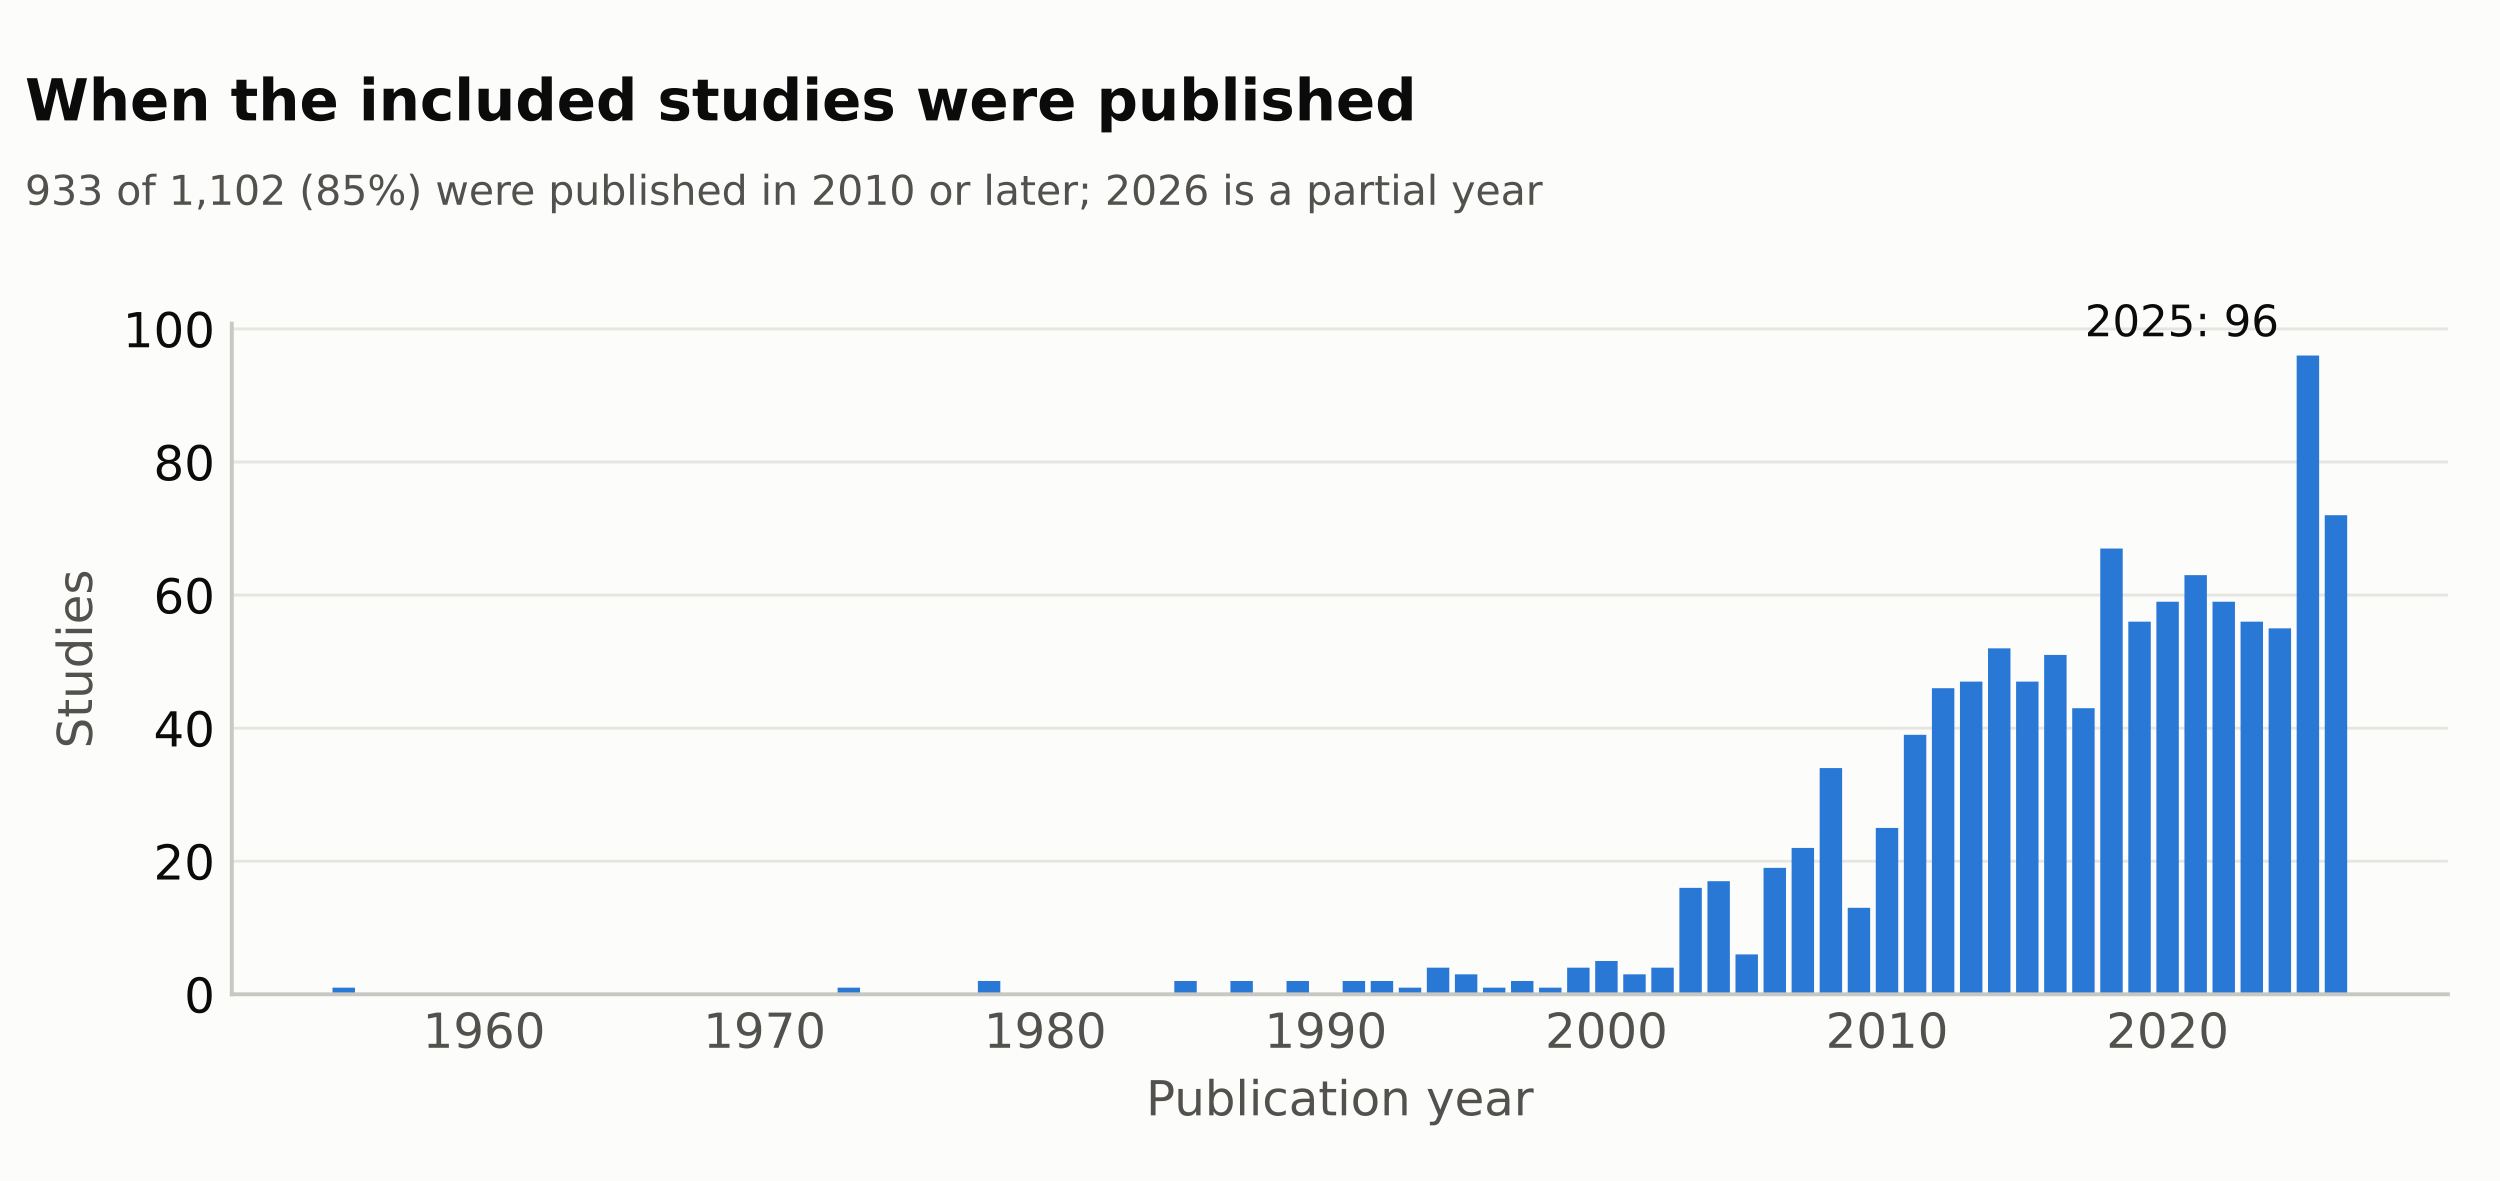
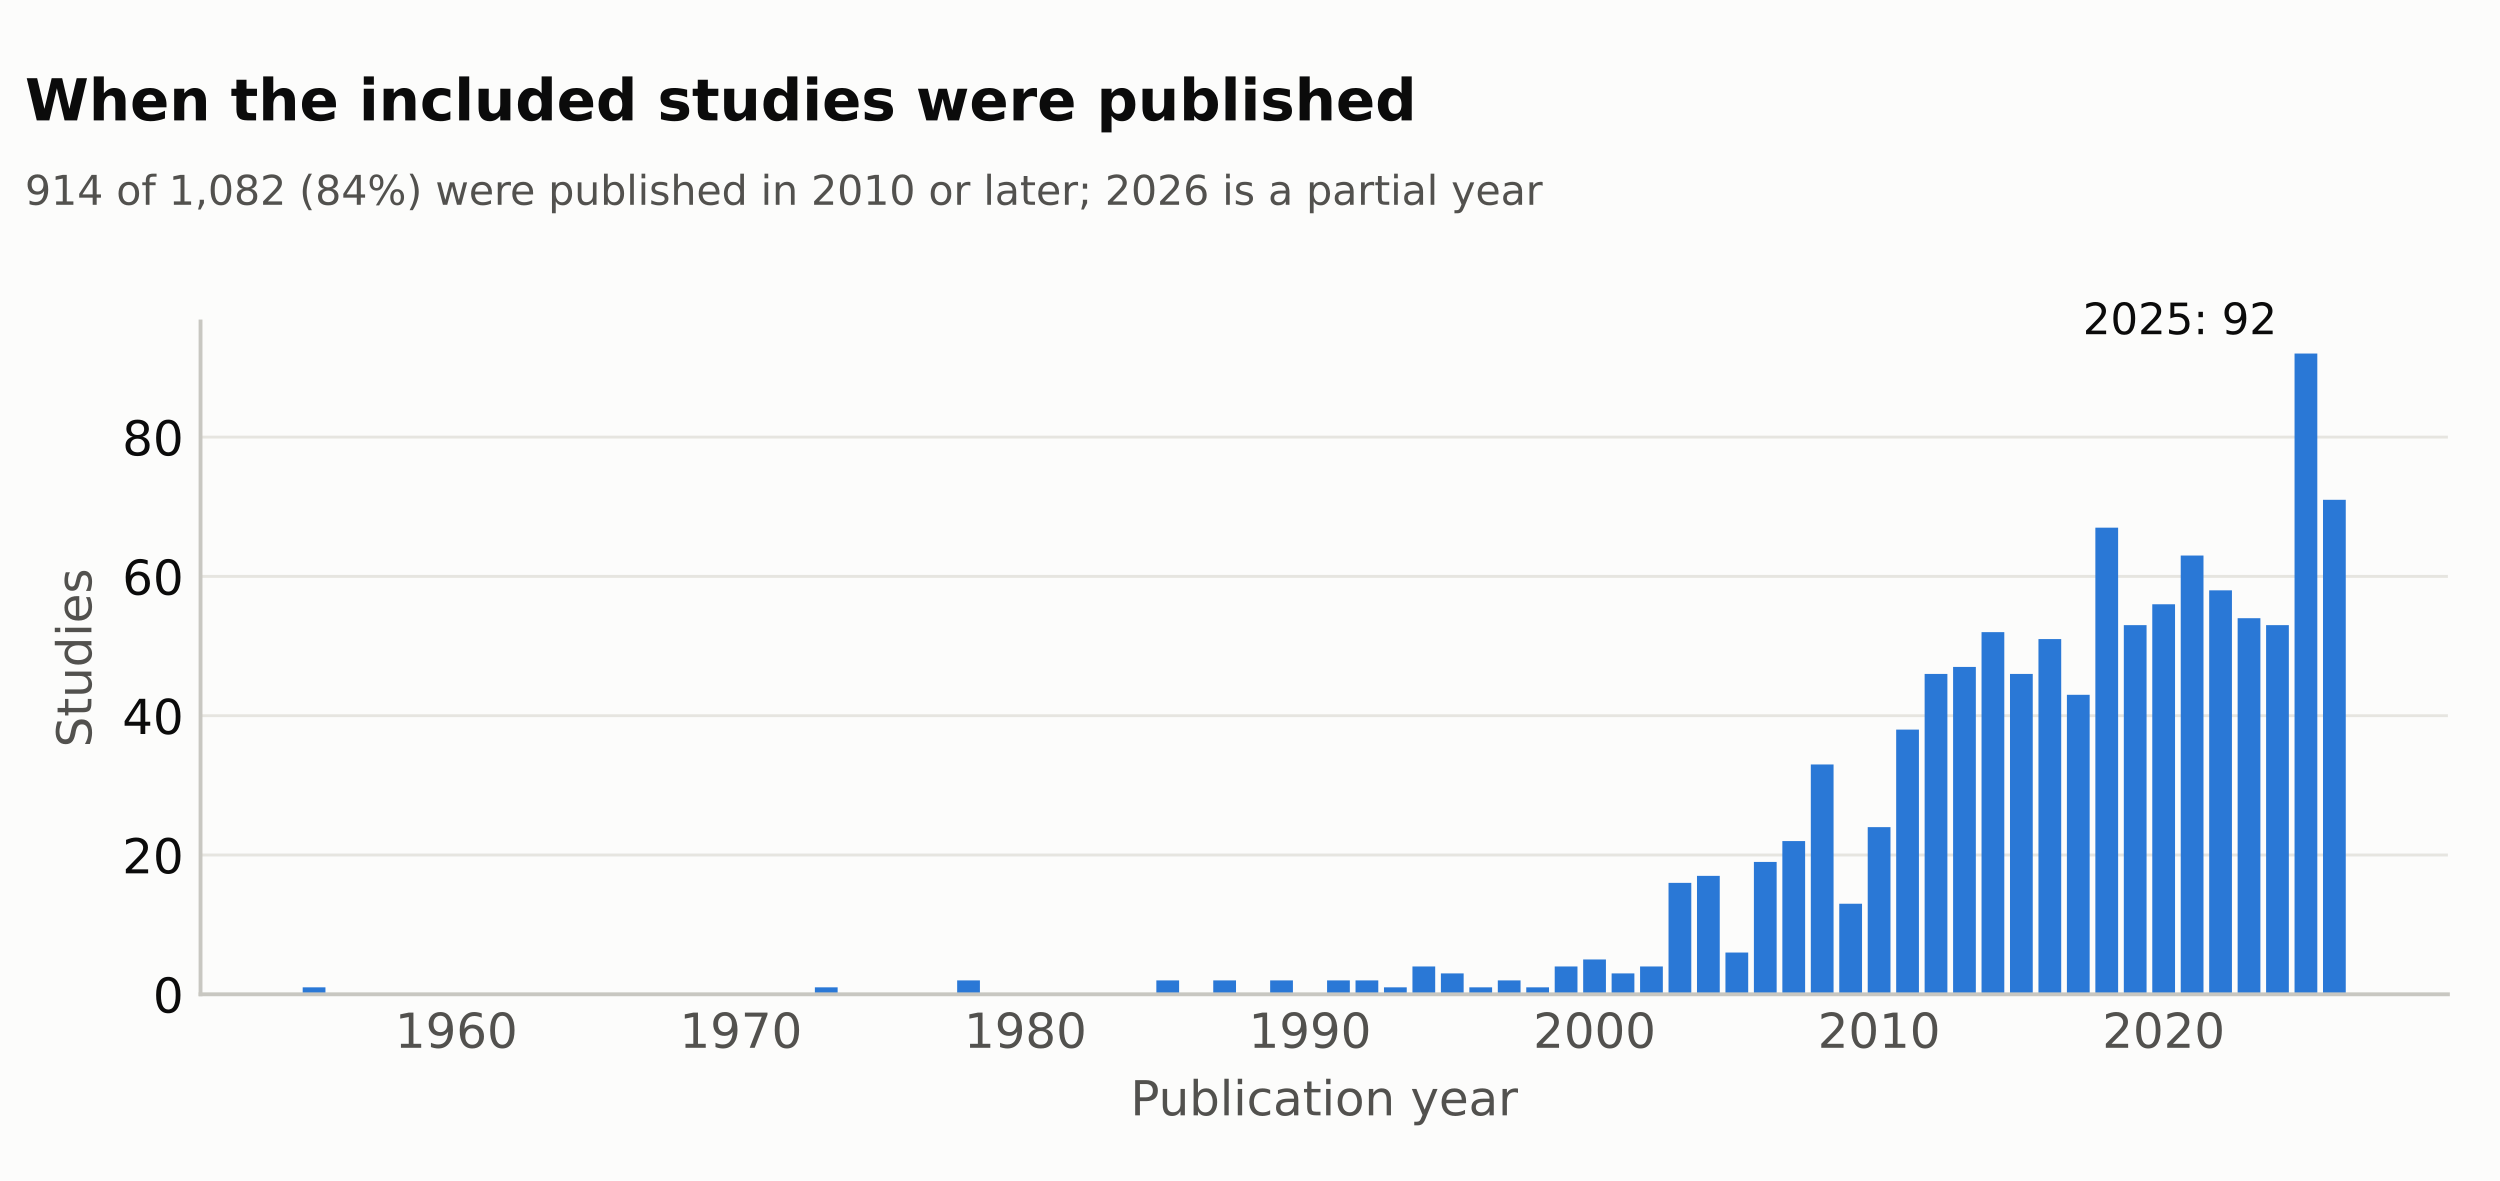
<svg xmlns="http://www.w3.org/2000/svg" width="518.4pt" height="244.8pt" viewBox="0 0 518.4 244.8" version="1.1">
  <defs>
    <style type="text/css">*{stroke-linejoin: round; stroke-linecap: butt}</style>
  </defs>
  <g id="figure_1">
    <g id="patch_1">
      <path d="M 0 244.8  L 518.4 244.8  L 518.4 0  L 0 0  z " style="fill: #fcfcfb" />
    </g>
    <g id="axes_1">
      <g id="patch_2">
-         <path d="M 48.062 206.178  L 507.6 206.178  L 507.6 67.103  L 48.062 67.103  z " style="fill: #fcfcfb" />
+         <path d="M 41.582 206.178  L 507.6 206.178  L 507.6 66.662  L 41.582 66.662  z " style="fill: #fcfcfb" />
      </g>
      <g id="matplotlib.axis_1">
        <g id="xtick_1">
          <g id="line2d_1" />
          <g id="text_1">
-             <text style="font-size: 10px; font-family: 'DejaVu Sans', 'Bitstream Vera Sans', 'Computer Modern Sans Serif', 'Lucida Grande', 'Verdana', 'Geneva', 'Lucid', 'Arial', 'Helvetica', 'Avant Garde', sans-serif; text-anchor: middle; fill: #52514e" x="100.37" y="217.275" transform="rotate(-0 100.3698 217.2753)">1960</text>
+             <text style="font-size: 10px; font-family: 'DejaVu Sans', 'Bitstream Vera Sans', 'Computer Modern Sans Serif', 'Lucida Grande', 'Verdana', 'Geneva', 'Lucid', 'Arial', 'Helvetica', 'Avant Garde', sans-serif; text-anchor: middle; fill: #52514e" x="94.627" y="217.275" transform="rotate(-0 94.6274 217.2753)">1960</text>
          </g>
        </g>
        <g id="xtick_2">
          <g id="line2d_2" />
          <g id="text_2">
-             <text style="font-size: 10px; font-family: 'DejaVu Sans', 'Bitstream Vera Sans', 'Computer Modern Sans Serif', 'Lucida Grande', 'Verdana', 'Geneva', 'Lucid', 'Arial', 'Helvetica', 'Avant Garde', sans-serif; text-anchor: middle; fill: #52514e" x="158.554" y="217.275" transform="rotate(-0 158.5539 217.2753)">1970</text>
+             <text style="font-size: 10px; font-family: 'DejaVu Sans', 'Bitstream Vera Sans', 'Computer Modern Sans Serif', 'Lucida Grande', 'Verdana', 'Geneva', 'Lucid', 'Arial', 'Helvetica', 'Avant Garde', sans-serif; text-anchor: middle; fill: #52514e" x="153.632" y="217.275" transform="rotate(-0 153.6319 217.2753)">1970</text>
          </g>
        </g>
        <g id="xtick_3">
          <g id="line2d_3" />
          <g id="text_3">
-             <text style="font-size: 10px; font-family: 'DejaVu Sans', 'Bitstream Vera Sans', 'Computer Modern Sans Serif', 'Lucida Grande', 'Verdana', 'Geneva', 'Lucid', 'Arial', 'Helvetica', 'Avant Garde', sans-serif; text-anchor: middle; fill: #52514e" x="216.738" y="217.275" transform="rotate(-0 216.7379 217.2753)">1980</text>
+             <text style="font-size: 10px; font-family: 'DejaVu Sans', 'Bitstream Vera Sans', 'Computer Modern Sans Serif', 'Lucida Grande', 'Verdana', 'Geneva', 'Lucid', 'Arial', 'Helvetica', 'Avant Garde', sans-serif; text-anchor: middle; fill: #52514e" x="212.636" y="217.275" transform="rotate(-0 212.6364 217.2753)">1980</text>
          </g>
        </g>
        <g id="xtick_4">
          <g id="line2d_4" />
          <g id="text_4">
-             <text style="font-size: 10px; font-family: 'DejaVu Sans', 'Bitstream Vera Sans', 'Computer Modern Sans Serif', 'Lucida Grande', 'Verdana', 'Geneva', 'Lucid', 'Arial', 'Helvetica', 'Avant Garde', sans-serif; text-anchor: middle; fill: #52514e" x="274.922" y="217.275" transform="rotate(-0 274.922 217.2753)">1990</text>
+             <text style="font-size: 10px; font-family: 'DejaVu Sans', 'Bitstream Vera Sans', 'Computer Modern Sans Serif', 'Lucida Grande', 'Verdana', 'Geneva', 'Lucid', 'Arial', 'Helvetica', 'Avant Garde', sans-serif; text-anchor: middle; fill: #52514e" x="271.641" y="217.275" transform="rotate(-0 271.6409 217.2753)">1990</text>
          </g>
        </g>
        <g id="xtick_5">
          <g id="line2d_5" />
          <g id="text_5">
-             <text style="font-size: 10px; font-family: 'DejaVu Sans', 'Bitstream Vera Sans', 'Computer Modern Sans Serif', 'Lucida Grande', 'Verdana', 'Geneva', 'Lucid', 'Arial', 'Helvetica', 'Avant Garde', sans-serif; text-anchor: middle; fill: #52514e" x="333.106" y="217.275" transform="rotate(-0 333.106 217.2753)">2000</text>
+             <text style="font-size: 10px; font-family: 'DejaVu Sans', 'Bitstream Vera Sans', 'Computer Modern Sans Serif', 'Lucida Grande', 'Verdana', 'Geneva', 'Lucid', 'Arial', 'Helvetica', 'Avant Garde', sans-serif; text-anchor: middle; fill: #52514e" x="330.645" y="217.275" transform="rotate(-0 330.6455 217.2753)">2000</text>
          </g>
        </g>
        <g id="xtick_6">
          <g id="line2d_6" />
          <g id="text_6">
-             <text style="font-size: 10px; font-family: 'DejaVu Sans', 'Bitstream Vera Sans', 'Computer Modern Sans Serif', 'Lucida Grande', 'Verdana', 'Geneva', 'Lucid', 'Arial', 'Helvetica', 'Avant Garde', sans-serif; text-anchor: middle; fill: #52514e" x="391.29" y="217.275" transform="rotate(-0 391.2901 217.2753)">2010</text>
+             <text style="font-size: 10px; font-family: 'DejaVu Sans', 'Bitstream Vera Sans', 'Computer Modern Sans Serif', 'Lucida Grande', 'Verdana', 'Geneva', 'Lucid', 'Arial', 'Helvetica', 'Avant Garde', sans-serif; text-anchor: middle; fill: #52514e" x="389.65" y="217.275" transform="rotate(-0 389.65 217.2753)">2010</text>
          </g>
        </g>
        <g id="xtick_7">
          <g id="line2d_7" />
          <g id="text_7">
-             <text style="font-size: 10px; font-family: 'DejaVu Sans', 'Bitstream Vera Sans', 'Computer Modern Sans Serif', 'Lucida Grande', 'Verdana', 'Geneva', 'Lucid', 'Arial', 'Helvetica', 'Avant Garde', sans-serif; text-anchor: middle; fill: #52514e" x="449.474" y="217.275" transform="rotate(-0 449.4741 217.2753)">2020</text>
+             <text style="font-size: 10px; font-family: 'DejaVu Sans', 'Bitstream Vera Sans', 'Computer Modern Sans Serif', 'Lucida Grande', 'Verdana', 'Geneva', 'Lucid', 'Arial', 'Helvetica', 'Avant Garde', sans-serif; text-anchor: middle; fill: #52514e" x="448.654" y="217.275" transform="rotate(-0 448.6545 217.2753)">2020</text>
          </g>
        </g>
        <g id="text_8">
-           <text style="font-size: 10px; font-family: 'DejaVu Sans', 'Bitstream Vera Sans', 'Computer Modern Sans Serif', 'Lucida Grande', 'Verdana', 'Geneva', 'Lucid', 'Arial', 'Helvetica', 'Avant Garde', sans-serif; text-anchor: middle; fill: #52514e" x="277.831" y="231.276" transform="rotate(-0 277.8312 231.2761)">Publication year</text>
+           <text style="font-size: 10px; font-family: 'DejaVu Sans', 'Bitstream Vera Sans', 'Computer Modern Sans Serif', 'Lucida Grande', 'Verdana', 'Geneva', 'Lucid', 'Arial', 'Helvetica', 'Avant Garde', sans-serif; text-anchor: middle; fill: #52514e" x="274.591" y="231.276" transform="rotate(-0 274.5912 231.2761)">Publication year</text>
        </g>
      </g>
      <g id="matplotlib.axis_2">
        <g id="ytick_1">
          <g id="line2d_8">
-             <path d="M 48.062 206.178  L 507.6 206.178  " clip-path="url(#p601f4edd24)" style="fill: none; stroke: #e6e5e0; stroke-width: 0.6; stroke-linecap: square" />
+             <path d="M 41.582 206.178  L 507.6 206.178  " clip-path="url(#pdacaacbf4b)" style="fill: none; stroke: #e6e5e0; stroke-width: 0.6; stroke-linecap: square" />
          </g>
          <g id="line2d_9" />
          <g id="text_9">
-             <text style="font-size: 10px; font-family: 'DejaVu Sans', 'Bitstream Vera Sans', 'Computer Modern Sans Serif', 'Lucida Grande', 'Verdana', 'Geneva', 'Lucid', 'Arial', 'Helvetica', 'Avant Garde', sans-serif; text-anchor: end; fill: #0b0b0b" x="44.562" y="209.976" transform="rotate(-0 44.56234 209.9765)">0</text>
+             <text style="font-size: 10px; font-family: 'DejaVu Sans', 'Bitstream Vera Sans', 'Computer Modern Sans Serif', 'Lucida Grande', 'Verdana', 'Geneva', 'Lucid', 'Arial', 'Helvetica', 'Avant Garde', sans-serif; text-anchor: end; fill: #0b0b0b" x="38.082" y="209.976" transform="rotate(-0 38.08234 209.9765)">0</text>
          </g>
        </g>
        <g id="ytick_2">
          <g id="line2d_10">
-             <path d="M 48.062 178.583  L 507.6 178.583  " clip-path="url(#p601f4edd24)" style="fill: none; stroke: #e6e5e0; stroke-width: 0.6; stroke-linecap: square" />
+             <path d="M 41.582 177.292  L 507.6 177.292  " clip-path="url(#pdacaacbf4b)" style="fill: none; stroke: #e6e5e0; stroke-width: 0.6; stroke-linecap: square" />
          </g>
          <g id="line2d_11" />
          <g id="text_10">
-             <text style="font-size: 10px; font-family: 'DejaVu Sans', 'Bitstream Vera Sans', 'Computer Modern Sans Serif', 'Lucida Grande', 'Verdana', 'Geneva', 'Lucid', 'Arial', 'Helvetica', 'Avant Garde', sans-serif; text-anchor: end; fill: #0b0b0b" x="44.562" y="182.382" transform="rotate(-0 44.56234 182.3823)">20</text>
+             <text style="font-size: 10px; font-family: 'DejaVu Sans', 'Bitstream Vera Sans', 'Computer Modern Sans Serif', 'Lucida Grande', 'Verdana', 'Geneva', 'Lucid', 'Arial', 'Helvetica', 'Avant Garde', sans-serif; text-anchor: end; fill: #0b0b0b" x="38.082" y="181.091" transform="rotate(-0 38.08234 181.0912)">20</text>
          </g>
        </g>
        <g id="ytick_3">
          <g id="line2d_12">
-             <path d="M 48.062 150.989  L 507.6 150.989  " clip-path="url(#p601f4edd24)" style="fill: none; stroke: #e6e5e0; stroke-width: 0.6; stroke-linecap: square" />
+             <path d="M 41.582 148.407  L 507.6 148.407  " clip-path="url(#pdacaacbf4b)" style="fill: none; stroke: #e6e5e0; stroke-width: 0.6; stroke-linecap: square" />
          </g>
          <g id="line2d_13" />
          <g id="text_11">
-             <text style="font-size: 10px; font-family: 'DejaVu Sans', 'Bitstream Vera Sans', 'Computer Modern Sans Serif', 'Lucida Grande', 'Verdana', 'Geneva', 'Lucid', 'Arial', 'Helvetica', 'Avant Garde', sans-serif; text-anchor: end; fill: #0b0b0b" x="44.562" y="154.788" transform="rotate(-0 44.56234 154.7881)">40</text>
+             <text style="font-size: 10px; font-family: 'DejaVu Sans', 'Bitstream Vera Sans', 'Computer Modern Sans Serif', 'Lucida Grande', 'Verdana', 'Geneva', 'Lucid', 'Arial', 'Helvetica', 'Avant Garde', sans-serif; text-anchor: end; fill: #0b0b0b" x="38.082" y="152.206" transform="rotate(-0 38.08234 152.206)">40</text>
          </g>
        </g>
        <g id="ytick_4">
          <g id="line2d_14">
-             <path d="M 48.062 123.395  L 507.6 123.395  " clip-path="url(#p601f4edd24)" style="fill: none; stroke: #e6e5e0; stroke-width: 0.6; stroke-linecap: square" />
+             <path d="M 41.582 119.522  L 507.6 119.522  " clip-path="url(#pdacaacbf4b)" style="fill: none; stroke: #e6e5e0; stroke-width: 0.6; stroke-linecap: square" />
          </g>
          <g id="line2d_15" />
          <g id="text_12">
-             <text style="font-size: 10px; font-family: 'DejaVu Sans', 'Bitstream Vera Sans', 'Computer Modern Sans Serif', 'Lucida Grande', 'Verdana', 'Geneva', 'Lucid', 'Arial', 'Helvetica', 'Avant Garde', sans-serif; text-anchor: end; fill: #0b0b0b" x="44.562" y="127.194" transform="rotate(-0 44.56234 127.1938)">60</text>
+             <text style="font-size: 10px; font-family: 'DejaVu Sans', 'Bitstream Vera Sans', 'Computer Modern Sans Serif', 'Lucida Grande', 'Verdana', 'Geneva', 'Lucid', 'Arial', 'Helvetica', 'Avant Garde', sans-serif; text-anchor: end; fill: #0b0b0b" x="38.082" y="123.321" transform="rotate(-0 38.08234 123.3207)">60</text>
          </g>
        </g>
        <g id="ytick_5">
          <g id="line2d_16">
-             <path d="M 48.062 95.801  L 507.6 95.801  " clip-path="url(#p601f4edd24)" style="fill: none; stroke: #e6e5e0; stroke-width: 0.6; stroke-linecap: square" />
+             <path d="M 41.582 90.637  L 507.6 90.637  " clip-path="url(#pdacaacbf4b)" style="fill: none; stroke: #e6e5e0; stroke-width: 0.6; stroke-linecap: square" />
          </g>
          <g id="line2d_17" />
          <g id="text_13">
-             <text style="font-size: 10px; font-family: 'DejaVu Sans', 'Bitstream Vera Sans', 'Computer Modern Sans Serif', 'Lucida Grande', 'Verdana', 'Geneva', 'Lucid', 'Arial', 'Helvetica', 'Avant Garde', sans-serif; text-anchor: end; fill: #0b0b0b" x="44.562" y="99.6" transform="rotate(-0 44.56234 99.59964)">80</text>
-           </g>
-         </g>
-         <g id="ytick_6">
-           <g id="line2d_18">
-             <path d="M 48.062 68.207  L 507.6 68.207  " clip-path="url(#p601f4edd24)" style="fill: none; stroke: #e6e5e0; stroke-width: 0.6; stroke-linecap: square" />
-           </g>
-           <g id="line2d_19" />
-           <g id="text_14">
-             <text style="font-size: 10px; font-family: 'DejaVu Sans', 'Bitstream Vera Sans', 'Computer Modern Sans Serif', 'Lucida Grande', 'Verdana', 'Geneva', 'Lucid', 'Arial', 'Helvetica', 'Avant Garde', sans-serif; text-anchor: end; fill: #0b0b0b" x="44.562" y="72.005" transform="rotate(-0 44.56234 72.00543)">100</text>
-           </g>
-         </g>
-         <g id="text_15">
-           <text style="font-size: 10px; font-family: 'DejaVu Sans', 'Bitstream Vera Sans', 'Computer Modern Sans Serif', 'Lucida Grande', 'Verdana', 'Geneva', 'Lucid', 'Arial', 'Helvetica', 'Avant Garde', sans-serif; text-anchor: middle; fill: #52514e" x="19.073" y="136.64" transform="rotate(-90 19.0725 136.6402)">Studies</text>
+             <text style="font-size: 10px; font-family: 'DejaVu Sans', 'Bitstream Vera Sans', 'Computer Modern Sans Serif', 'Lucida Grande', 'Verdana', 'Geneva', 'Lucid', 'Arial', 'Helvetica', 'Avant Garde', sans-serif; text-anchor: end; fill: #0b0b0b" x="38.082" y="94.435" transform="rotate(-0 38.08234 94.43548)">80</text>
+           </g>
+         </g>
+         <g id="text_14">
+           <text style="font-size: 10px; font-family: 'DejaVu Sans', 'Bitstream Vera Sans', 'Computer Modern Sans Serif', 'Lucida Grande', 'Verdana', 'Geneva', 'Lucid', 'Arial', 'Helvetica', 'Avant Garde', sans-serif; text-anchor: middle; fill: #52514e" x="18.955" y="136.42" transform="rotate(-90 18.955 136.4198)">Studies</text>
        </g>
      </g>
      <g id="patch_3">
-         <path d="M 68.95 206.178  L 73.605 206.178  L 73.605 204.798  L 68.95 204.798  z " clip-path="url(#p601f4edd24)" style="fill: #2a78d6" />
+         <path d="M 62.765 206.178  L 67.485 206.178  L 67.485 204.733  L 62.765 204.733  z " clip-path="url(#pdacaacbf4b)" style="fill: #2a78d6" />
      </g>
      <g id="patch_4">
-         <path d="M 74.769 206.178  L 79.424 206.178  L 79.424 206.178  L 74.769 206.178  z " clip-path="url(#p601f4edd24)" style="fill: #2a78d6" />
+         <path d="M 68.665 206.178  L 73.386 206.178  L 73.386 206.178  L 68.665 206.178  z " clip-path="url(#pdacaacbf4b)" style="fill: #2a78d6" />
      </g>
      <g id="patch_5">
-         <path d="M 80.587 206.178  L 85.242 206.178  L 85.242 206.178  L 80.587 206.178  z " clip-path="url(#p601f4edd24)" style="fill: #2a78d6" />
+         <path d="M 74.566 206.178  L 79.286 206.178  L 79.286 206.178  L 74.566 206.178  z " clip-path="url(#pdacaacbf4b)" style="fill: #2a78d6" />
      </g>
      <g id="patch_6">
-         <path d="M 86.406 206.178  L 91.06 206.178  L 91.06 206.178  L 86.406 206.178  z " clip-path="url(#p601f4edd24)" style="fill: #2a78d6" />
+         <path d="M 80.466 206.178  L 85.187 206.178  L 85.187 206.178  L 80.466 206.178  z " clip-path="url(#pdacaacbf4b)" style="fill: #2a78d6" />
      </g>
      <g id="patch_7">
-         <path d="M 92.224 206.178  L 96.879 206.178  L 96.879 206.178  L 92.224 206.178  z " clip-path="url(#p601f4edd24)" style="fill: #2a78d6" />
+         <path d="M 86.367 206.178  L 91.087 206.178  L 91.087 206.178  L 86.367 206.178  z " clip-path="url(#pdacaacbf4b)" style="fill: #2a78d6" />
      </g>
      <g id="patch_8">
-         <path d="M 98.042 206.178  L 102.697 206.178  L 102.697 206.178  L 98.042 206.178  z " clip-path="url(#p601f4edd24)" style="fill: #2a78d6" />
+         <path d="M 92.267 206.178  L 96.988 206.178  L 96.988 206.178  L 92.267 206.178  z " clip-path="url(#pdacaacbf4b)" style="fill: #2a78d6" />
      </g>
      <g id="patch_9">
-         <path d="M 103.861 206.178  L 108.516 206.178  L 108.516 206.178  L 103.861 206.178  z " clip-path="url(#p601f4edd24)" style="fill: #2a78d6" />
+         <path d="M 98.168 206.178  L 102.888 206.178  L 102.888 206.178  L 98.168 206.178  z " clip-path="url(#pdacaacbf4b)" style="fill: #2a78d6" />
      </g>
      <g id="patch_10">
-         <path d="M 109.679 206.178  L 114.334 206.178  L 114.334 206.178  L 109.679 206.178  z " clip-path="url(#p601f4edd24)" style="fill: #2a78d6" />
+         <path d="M 104.068 206.178  L 108.788 206.178  L 108.788 206.178  L 104.068 206.178  z " clip-path="url(#pdacaacbf4b)" style="fill: #2a78d6" />
      </g>
      <g id="patch_11">
-         <path d="M 115.498 206.178  L 120.152 206.178  L 120.152 206.178  L 115.498 206.178  z " clip-path="url(#p601f4edd24)" style="fill: #2a78d6" />
+         <path d="M 109.969 206.178  L 114.689 206.178  L 114.689 206.178  L 109.969 206.178  z " clip-path="url(#pdacaacbf4b)" style="fill: #2a78d6" />
      </g>
      <g id="patch_12">
-         <path d="M 121.316 206.178  L 125.971 206.178  L 125.971 206.178  L 121.316 206.178  z " clip-path="url(#p601f4edd24)" style="fill: #2a78d6" />
+         <path d="M 115.869 206.178  L 120.589 206.178  L 120.589 206.178  L 115.869 206.178  z " clip-path="url(#pdacaacbf4b)" style="fill: #2a78d6" />
      </g>
      <g id="patch_13">
-         <path d="M 127.134 206.178  L 131.789 206.178  L 131.789 206.178  L 127.134 206.178  z " clip-path="url(#p601f4edd24)" style="fill: #2a78d6" />
+         <path d="M 121.769 206.178  L 126.49 206.178  L 126.49 206.178  L 121.769 206.178  z " clip-path="url(#pdacaacbf4b)" style="fill: #2a78d6" />
      </g>
      <g id="patch_14">
-         <path d="M 132.953 206.178  L 137.608 206.178  L 137.608 206.178  L 132.953 206.178  z " clip-path="url(#p601f4edd24)" style="fill: #2a78d6" />
+         <path d="M 127.67 206.178  L 132.39 206.178  L 132.39 206.178  L 127.67 206.178  z " clip-path="url(#pdacaacbf4b)" style="fill: #2a78d6" />
      </g>
      <g id="patch_15">
-         <path d="M 138.771 206.178  L 143.426 206.178  L 143.426 206.178  L 138.771 206.178  z " clip-path="url(#p601f4edd24)" style="fill: #2a78d6" />
+         <path d="M 133.57 206.178  L 138.291 206.178  L 138.291 206.178  L 133.57 206.178  z " clip-path="url(#pdacaacbf4b)" style="fill: #2a78d6" />
      </g>
      <g id="patch_16">
-         <path d="M 144.59 206.178  L 149.244 206.178  L 149.244 206.178  L 144.59 206.178  z " clip-path="url(#p601f4edd24)" style="fill: #2a78d6" />
+         <path d="M 139.471 206.178  L 144.191 206.178  L 144.191 206.178  L 139.471 206.178  z " clip-path="url(#pdacaacbf4b)" style="fill: #2a78d6" />
      </g>
      <g id="patch_17">
-         <path d="M 150.408 206.178  L 155.063 206.178  L 155.063 206.178  L 150.408 206.178  z " clip-path="url(#p601f4edd24)" style="fill: #2a78d6" />
+         <path d="M 145.371 206.178  L 150.092 206.178  L 150.092 206.178  L 145.371 206.178  z " clip-path="url(#pdacaacbf4b)" style="fill: #2a78d6" />
      </g>
      <g id="patch_18">
-         <path d="M 156.226 206.178  L 160.881 206.178  L 160.881 206.178  L 156.226 206.178  z " clip-path="url(#p601f4edd24)" style="fill: #2a78d6" />
+         <path d="M 151.272 206.178  L 155.992 206.178  L 155.992 206.178  L 151.272 206.178  z " clip-path="url(#pdacaacbf4b)" style="fill: #2a78d6" />
      </g>
      <g id="patch_19">
-         <path d="M 162.045 206.178  L 166.7 206.178  L 166.7 206.178  L 162.045 206.178  z " clip-path="url(#p601f4edd24)" style="fill: #2a78d6" />
+         <path d="M 157.172 206.178  L 161.893 206.178  L 161.893 206.178  L 157.172 206.178  z " clip-path="url(#pdacaacbf4b)" style="fill: #2a78d6" />
      </g>
      <g id="patch_20">
-         <path d="M 167.863 206.178  L 172.518 206.178  L 172.518 206.178  L 167.863 206.178  z " clip-path="url(#p601f4edd24)" style="fill: #2a78d6" />
+         <path d="M 163.073 206.178  L 167.793 206.178  L 167.793 206.178  L 163.073 206.178  z " clip-path="url(#pdacaacbf4b)" style="fill: #2a78d6" />
      </g>
      <g id="patch_21">
-         <path d="M 173.682 206.178  L 178.336 206.178  L 178.336 204.798  L 173.682 204.798  z " clip-path="url(#p601f4edd24)" style="fill: #2a78d6" />
+         <path d="M 168.973 206.178  L 173.693 206.178  L 173.693 204.733  L 168.973 204.733  z " clip-path="url(#pdacaacbf4b)" style="fill: #2a78d6" />
      </g>
      <g id="patch_22">
-         <path d="M 179.5 206.178  L 184.155 206.178  L 184.155 206.178  L 179.5 206.178  z " clip-path="url(#p601f4edd24)" style="fill: #2a78d6" />
+         <path d="M 174.874 206.178  L 179.594 206.178  L 179.594 206.178  L 174.874 206.178  z " clip-path="url(#pdacaacbf4b)" style="fill: #2a78d6" />
      </g>
      <g id="patch_23">
-         <path d="M 185.319 206.178  L 189.973 206.178  L 189.973 206.178  L 185.319 206.178  z " clip-path="url(#p601f4edd24)" style="fill: #2a78d6" />
+         <path d="M 180.774 206.178  L 185.494 206.178  L 185.494 206.178  L 180.774 206.178  z " clip-path="url(#pdacaacbf4b)" style="fill: #2a78d6" />
      </g>
      <g id="patch_24">
-         <path d="M 191.137 206.178  L 195.792 206.178  L 195.792 206.178  L 191.137 206.178  z " clip-path="url(#p601f4edd24)" style="fill: #2a78d6" />
+         <path d="M 186.674 206.178  L 191.395 206.178  L 191.395 206.178  L 186.674 206.178  z " clip-path="url(#pdacaacbf4b)" style="fill: #2a78d6" />
      </g>
      <g id="patch_25">
-         <path d="M 196.955 206.178  L 201.61 206.178  L 201.61 206.178  L 196.955 206.178  z " clip-path="url(#p601f4edd24)" style="fill: #2a78d6" />
+         <path d="M 192.575 206.178  L 197.295 206.178  L 197.295 206.178  L 192.575 206.178  z " clip-path="url(#pdacaacbf4b)" style="fill: #2a78d6" />
      </g>
      <g id="patch_26">
-         <path d="M 202.774 206.178  L 207.428 206.178  L 207.428 203.418  L 202.774 203.418  z " clip-path="url(#p601f4edd24)" style="fill: #2a78d6" />
+         <path d="M 198.475 206.178  L 203.196 206.178  L 203.196 203.289  L 198.475 203.289  z " clip-path="url(#pdacaacbf4b)" style="fill: #2a78d6" />
      </g>
      <g id="patch_27">
-         <path d="M 208.592 206.178  L 213.247 206.178  L 213.247 206.178  L 208.592 206.178  z " clip-path="url(#p601f4edd24)" style="fill: #2a78d6" />
+         <path d="M 204.376 206.178  L 209.096 206.178  L 209.096 206.178  L 204.376 206.178  z " clip-path="url(#pdacaacbf4b)" style="fill: #2a78d6" />
      </g>
      <g id="patch_28">
-         <path d="M 214.411 206.178  L 219.065 206.178  L 219.065 206.178  L 214.411 206.178  z " clip-path="url(#p601f4edd24)" style="fill: #2a78d6" />
+         <path d="M 210.276 206.178  L 214.997 206.178  L 214.997 206.178  L 210.276 206.178  z " clip-path="url(#pdacaacbf4b)" style="fill: #2a78d6" />
      </g>
      <g id="patch_29">
-         <path d="M 220.229 206.178  L 224.884 206.178  L 224.884 206.178  L 220.229 206.178  z " clip-path="url(#p601f4edd24)" style="fill: #2a78d6" />
+         <path d="M 216.177 206.178  L 220.897 206.178  L 220.897 206.178  L 216.177 206.178  z " clip-path="url(#pdacaacbf4b)" style="fill: #2a78d6" />
      </g>
      <g id="patch_30">
-         <path d="M 226.047 206.178  L 230.702 206.178  L 230.702 206.178  L 226.047 206.178  z " clip-path="url(#p601f4edd24)" style="fill: #2a78d6" />
+         <path d="M 222.077 206.178  L 226.798 206.178  L 226.798 206.178  L 222.077 206.178  z " clip-path="url(#pdacaacbf4b)" style="fill: #2a78d6" />
      </g>
      <g id="patch_31">
-         <path d="M 231.866 206.178  L 236.52 206.178  L 236.52 206.178  L 231.866 206.178  z " clip-path="url(#p601f4edd24)" style="fill: #2a78d6" />
+         <path d="M 227.978 206.178  L 232.698 206.178  L 232.698 206.178  L 227.978 206.178  z " clip-path="url(#pdacaacbf4b)" style="fill: #2a78d6" />
      </g>
      <g id="patch_32">
-         <path d="M 237.684 206.178  L 242.339 206.178  L 242.339 206.178  L 237.684 206.178  z " clip-path="url(#p601f4edd24)" style="fill: #2a78d6" />
+         <path d="M 233.878 206.178  L 238.598 206.178  L 238.598 206.178  L 233.878 206.178  z " clip-path="url(#pdacaacbf4b)" style="fill: #2a78d6" />
      </g>
      <g id="patch_33">
-         <path d="M 243.503 206.178  L 248.157 206.178  L 248.157 203.418  L 243.503 203.418  z " clip-path="url(#p601f4edd24)" style="fill: #2a78d6" />
+         <path d="M 239.779 206.178  L 244.499 206.178  L 244.499 203.289  L 239.779 203.289  z " clip-path="url(#pdacaacbf4b)" style="fill: #2a78d6" />
      </g>
      <g id="patch_34">
-         <path d="M 249.321 206.178  L 253.976 206.178  L 253.976 206.178  L 249.321 206.178  z " clip-path="url(#p601f4edd24)" style="fill: #2a78d6" />
+         <path d="M 245.679 206.178  L 250.399 206.178  L 250.399 206.178  L 245.679 206.178  z " clip-path="url(#pdacaacbf4b)" style="fill: #2a78d6" />
      </g>
      <g id="patch_35">
-         <path d="M 255.139 206.178  L 259.794 206.178  L 259.794 203.418  L 255.139 203.418  z " clip-path="url(#p601f4edd24)" style="fill: #2a78d6" />
+         <path d="M 251.579 206.178  L 256.3 206.178  L 256.3 203.289  L 251.579 203.289  z " clip-path="url(#pdacaacbf4b)" style="fill: #2a78d6" />
      </g>
      <g id="patch_36">
-         <path d="M 260.958 206.178  L 265.613 206.178  L 265.613 206.178  L 260.958 206.178  z " clip-path="url(#p601f4edd24)" style="fill: #2a78d6" />
+         <path d="M 257.48 206.178  L 262.2 206.178  L 262.2 206.178  L 257.48 206.178  z " clip-path="url(#pdacaacbf4b)" style="fill: #2a78d6" />
      </g>
      <g id="patch_37">
-         <path d="M 266.776 206.178  L 271.431 206.178  L 271.431 203.418  L 266.776 203.418  z " clip-path="url(#p601f4edd24)" style="fill: #2a78d6" />
+         <path d="M 263.38 206.178  L 268.101 206.178  L 268.101 203.289  L 263.38 203.289  z " clip-path="url(#pdacaacbf4b)" style="fill: #2a78d6" />
      </g>
      <g id="patch_38">
-         <path d="M 272.595 206.178  L 277.249 206.178  L 277.249 206.178  L 272.595 206.178  z " clip-path="url(#p601f4edd24)" style="fill: #2a78d6" />
+         <path d="M 269.281 206.178  L 274.001 206.178  L 274.001 206.178  L 269.281 206.178  z " clip-path="url(#pdacaacbf4b)" style="fill: #2a78d6" />
      </g>
      <g id="patch_39">
-         <path d="M 278.413 206.178  L 283.068 206.178  L 283.068 203.418  L 278.413 203.418  z " clip-path="url(#p601f4edd24)" style="fill: #2a78d6" />
+         <path d="M 275.181 206.178  L 279.902 206.178  L 279.902 203.289  L 275.181 203.289  z " clip-path="url(#pdacaacbf4b)" style="fill: #2a78d6" />
      </g>
      <g id="patch_40">
-         <path d="M 284.231 206.178  L 288.886 206.178  L 288.886 203.418  L 284.231 203.418  z " clip-path="url(#p601f4edd24)" style="fill: #2a78d6" />
+         <path d="M 281.082 206.178  L 285.802 206.178  L 285.802 203.289  L 281.082 203.289  z " clip-path="url(#pdacaacbf4b)" style="fill: #2a78d6" />
      </g>
      <g id="patch_41">
-         <path d="M 290.05 206.178  L 294.705 206.178  L 294.705 204.798  L 290.05 204.798  z " clip-path="url(#p601f4edd24)" style="fill: #2a78d6" />
+         <path d="M 286.982 206.178  L 291.702 206.178  L 291.702 204.733  L 286.982 204.733  z " clip-path="url(#pdacaacbf4b)" style="fill: #2a78d6" />
      </g>
      <g id="patch_42">
-         <path d="M 295.868 206.178  L 300.523 206.178  L 300.523 200.659  L 295.868 200.659  z " clip-path="url(#p601f4edd24)" style="fill: #2a78d6" />
+         <path d="M 292.883 206.178  L 297.603 206.178  L 297.603 200.401  L 292.883 200.401  z " clip-path="url(#pdacaacbf4b)" style="fill: #2a78d6" />
      </g>
      <g id="patch_43">
-         <path d="M 301.687 206.178  L 306.341 206.178  L 306.341 202.039  L 301.687 202.039  z " clip-path="url(#p601f4edd24)" style="fill: #2a78d6" />
+         <path d="M 298.783 206.178  L 303.503 206.178  L 303.503 201.845  L 298.783 201.845  z " clip-path="url(#pdacaacbf4b)" style="fill: #2a78d6" />
      </g>
      <g id="patch_44">
-         <path d="M 307.505 206.178  L 312.16 206.178  L 312.16 204.798  L 307.505 204.798  z " clip-path="url(#p601f4edd24)" style="fill: #2a78d6" />
+         <path d="M 304.683 206.178  L 309.404 206.178  L 309.404 204.733  L 304.683 204.733  z " clip-path="url(#pdacaacbf4b)" style="fill: #2a78d6" />
      </g>
      <g id="patch_45">
-         <path d="M 313.323 206.178  L 317.978 206.178  L 317.978 203.418  L 313.323 203.418  z " clip-path="url(#p601f4edd24)" style="fill: #2a78d6" />
+         <path d="M 310.584 206.178  L 315.304 206.178  L 315.304 203.289  L 310.584 203.289  z " clip-path="url(#pdacaacbf4b)" style="fill: #2a78d6" />
      </g>
      <g id="patch_46">
-         <path d="M 319.142 206.178  L 323.797 206.178  L 323.797 204.798  L 319.142 204.798  z " clip-path="url(#p601f4edd24)" style="fill: #2a78d6" />
+         <path d="M 316.484 206.178  L 321.205 206.178  L 321.205 204.733  L 316.484 204.733  z " clip-path="url(#pdacaacbf4b)" style="fill: #2a78d6" />
      </g>
      <g id="patch_47">
-         <path d="M 324.96 206.178  L 329.615 206.178  L 329.615 200.659  L 324.96 200.659  z " clip-path="url(#p601f4edd24)" style="fill: #2a78d6" />
+         <path d="M 322.385 206.178  L 327.105 206.178  L 327.105 200.401  L 322.385 200.401  z " clip-path="url(#pdacaacbf4b)" style="fill: #2a78d6" />
      </g>
      <g id="patch_48">
-         <path d="M 330.779 206.178  L 335.433 206.178  L 335.433 199.279  L 330.779 199.279  z " clip-path="url(#p601f4edd24)" style="fill: #2a78d6" />
+         <path d="M 328.285 206.178  L 333.006 206.178  L 333.006 198.956  L 328.285 198.956  z " clip-path="url(#pdacaacbf4b)" style="fill: #2a78d6" />
      </g>
      <g id="patch_49">
-         <path d="M 336.597 206.178  L 341.252 206.178  L 341.252 202.039  L 336.597 202.039  z " clip-path="url(#p601f4edd24)" style="fill: #2a78d6" />
+         <path d="M 334.186 206.178  L 338.906 206.178  L 338.906 201.845  L 334.186 201.845  z " clip-path="url(#pdacaacbf4b)" style="fill: #2a78d6" />
      </g>
      <g id="patch_50">
-         <path d="M 342.415 206.178  L 347.07 206.178  L 347.07 200.659  L 342.415 200.659  z " clip-path="url(#p601f4edd24)" style="fill: #2a78d6" />
+         <path d="M 340.086 206.178  L 344.807 206.178  L 344.807 200.401  L 340.086 200.401  z " clip-path="url(#pdacaacbf4b)" style="fill: #2a78d6" />
      </g>
      <g id="patch_51">
-         <path d="M 348.234 206.178  L 352.889 206.178  L 352.889 184.102  L 348.234 184.102  z " clip-path="url(#p601f4edd24)" style="fill: #2a78d6" />
+         <path d="M 345.987 206.178  L 350.707 206.178  L 350.707 183.069  L 345.987 183.069  z " clip-path="url(#pdacaacbf4b)" style="fill: #2a78d6" />
      </g>
      <g id="patch_52">
-         <path d="M 354.052 206.178  L 358.707 206.178  L 358.707 182.723  L 354.052 182.723  z " clip-path="url(#p601f4edd24)" style="fill: #2a78d6" />
+         <path d="M 351.887 206.178  L 356.607 206.178  L 356.607 181.625  L 351.887 181.625  z " clip-path="url(#pdacaacbf4b)" style="fill: #2a78d6" />
      </g>
      <g id="patch_53">
-         <path d="M 359.871 206.178  L 364.525 206.178  L 364.525 197.899  L 359.871 197.899  z " clip-path="url(#p601f4edd24)" style="fill: #2a78d6" />
+         <path d="M 357.788 206.178  L 362.508 206.178  L 362.508 197.512  L 357.788 197.512  z " clip-path="url(#pdacaacbf4b)" style="fill: #2a78d6" />
      </g>
      <g id="patch_54">
-         <path d="M 365.689 206.178  L 370.344 206.178  L 370.344 179.963  L 365.689 179.963  z " clip-path="url(#p601f4edd24)" style="fill: #2a78d6" />
+         <path d="M 363.688 206.178  L 368.408 206.178  L 368.408 178.737  L 363.688 178.737  z " clip-path="url(#pdacaacbf4b)" style="fill: #2a78d6" />
      </g>
      <g id="patch_55">
-         <path d="M 371.507 206.178  L 376.162 206.178  L 376.162 175.824  L 371.507 175.824  z " clip-path="url(#p601f4edd24)" style="fill: #2a78d6" />
+         <path d="M 369.588 206.178  L 374.309 206.178  L 374.309 174.404  L 369.588 174.404  z " clip-path="url(#pdacaacbf4b)" style="fill: #2a78d6" />
      </g>
      <g id="patch_56">
-         <path d="M 377.326 206.178  L 381.981 206.178  L 381.981 159.267  L 377.326 159.267  z " clip-path="url(#p601f4edd24)" style="fill: #2a78d6" />
+         <path d="M 375.489 206.178  L 380.209 206.178  L 380.209 158.517  L 375.489 158.517  z " clip-path="url(#pdacaacbf4b)" style="fill: #2a78d6" />
      </g>
      <g id="patch_57">
-         <path d="M 383.144 206.178  L 387.799 206.178  L 387.799 188.241  L 383.144 188.241  z " clip-path="url(#p601f4edd24)" style="fill: #2a78d6" />
+         <path d="M 381.389 206.178  L 386.11 206.178  L 386.11 187.402  L 381.389 187.402  z " clip-path="url(#pdacaacbf4b)" style="fill: #2a78d6" />
      </g>
      <g id="patch_58">
-         <path d="M 388.963 206.178  L 393.617 206.178  L 393.617 171.685  L 388.963 171.685  z " clip-path="url(#p601f4edd24)" style="fill: #2a78d6" />
+         <path d="M 387.29 206.178  L 392.01 206.178  L 392.01 171.515  L 387.29 171.515  z " clip-path="url(#pdacaacbf4b)" style="fill: #2a78d6" />
      </g>
      <g id="patch_59">
-         <path d="M 394.781 206.178  L 399.436 206.178  L 399.436 152.369  L 394.781 152.369  z " clip-path="url(#p601f4edd24)" style="fill: #2a78d6" />
+         <path d="M 393.19 206.178  L 397.911 206.178  L 397.911 151.296  L 393.19 151.296  z " clip-path="url(#pdacaacbf4b)" style="fill: #2a78d6" />
      </g>
      <g id="patch_60">
-         <path d="M 400.6 206.178  L 405.254 206.178  L 405.254 142.711  L 400.6 142.711  z " clip-path="url(#p601f4edd24)" style="fill: #2a78d6" />
+         <path d="M 399.091 206.178  L 403.811 206.178  L 403.811 139.742  L 399.091 139.742  z " clip-path="url(#pdacaacbf4b)" style="fill: #2a78d6" />
      </g>
      <g id="patch_61">
-         <path d="M 406.418 206.178  L 411.073 206.178  L 411.073 141.331  L 406.418 141.331  z " clip-path="url(#p601f4edd24)" style="fill: #2a78d6" />
+         <path d="M 404.991 206.178  L 409.712 206.178  L 409.712 138.297  L 404.991 138.297  z " clip-path="url(#pdacaacbf4b)" style="fill: #2a78d6" />
      </g>
      <g id="patch_62">
-         <path d="M 412.236 206.178  L 416.891 206.178  L 416.891 134.433  L 412.236 134.433  z " clip-path="url(#p601f4edd24)" style="fill: #2a78d6" />
+         <path d="M 410.892 206.178  L 415.612 206.178  L 415.612 131.076  L 410.892 131.076  z " clip-path="url(#pdacaacbf4b)" style="fill: #2a78d6" />
      </g>
      <g id="patch_63">
-         <path d="M 418.055 206.178  L 422.709 206.178  L 422.709 141.331  L 418.055 141.331  z " clip-path="url(#p601f4edd24)" style="fill: #2a78d6" />
+         <path d="M 416.792 206.178  L 421.512 206.178  L 421.512 139.742  L 416.792 139.742  z " clip-path="url(#pdacaacbf4b)" style="fill: #2a78d6" />
      </g>
      <g id="patch_64">
-         <path d="M 423.873 206.178  L 428.528 206.178  L 428.528 135.812  L 423.873 135.812  z " clip-path="url(#p601f4edd24)" style="fill: #2a78d6" />
+         <path d="M 422.693 206.178  L 427.413 206.178  L 427.413 132.52  L 422.693 132.52  z " clip-path="url(#pdacaacbf4b)" style="fill: #2a78d6" />
      </g>
      <g id="patch_65">
-         <path d="M 429.692 206.178  L 434.346 206.178  L 434.346 146.85  L 429.692 146.85  z " clip-path="url(#p601f4edd24)" style="fill: #2a78d6" />
+         <path d="M 428.593 206.178  L 433.313 206.178  L 433.313 144.074  L 428.593 144.074  z " clip-path="url(#pdacaacbf4b)" style="fill: #2a78d6" />
      </g>
      <g id="patch_66">
-         <path d="M 435.51 206.178  L 440.165 206.178  L 440.165 113.737  L 435.51 113.737  z " clip-path="url(#p601f4edd24)" style="fill: #2a78d6" />
+         <path d="M 434.493 206.178  L 439.214 206.178  L 439.214 109.412  L 434.493 109.412  z " clip-path="url(#pdacaacbf4b)" style="fill: #2a78d6" />
      </g>
      <g id="patch_67">
-         <path d="M 441.328 206.178  L 445.983 206.178  L 445.983 128.914  L 441.328 128.914  z " clip-path="url(#p601f4edd24)" style="fill: #2a78d6" />
+         <path d="M 440.394 206.178  L 445.114 206.178  L 445.114 129.632  L 440.394 129.632  z " clip-path="url(#pdacaacbf4b)" style="fill: #2a78d6" />
      </g>
      <g id="patch_68">
-         <path d="M 447.147 206.178  L 451.801 206.178  L 451.801 124.775  L 447.147 124.775  z " clip-path="url(#p601f4edd24)" style="fill: #2a78d6" />
+         <path d="M 446.294 206.178  L 451.015 206.178  L 451.015 125.299  L 446.294 125.299  z " clip-path="url(#pdacaacbf4b)" style="fill: #2a78d6" />
      </g>
      <g id="patch_69">
-         <path d="M 452.965 206.178  L 457.62 206.178  L 457.62 119.256  L 452.965 119.256  z " clip-path="url(#p601f4edd24)" style="fill: #2a78d6" />
+         <path d="M 452.195 206.178  L 456.915 206.178  L 456.915 115.189  L 452.195 115.189  z " clip-path="url(#pdacaacbf4b)" style="fill: #2a78d6" />
      </g>
      <g id="patch_70">
-         <path d="M 458.784 206.178  L 463.438 206.178  L 463.438 124.775  L 458.784 124.775  z " clip-path="url(#p601f4edd24)" style="fill: #2a78d6" />
+         <path d="M 458.095 206.178  L 462.816 206.178  L 462.816 122.41  L 458.095 122.41  z " clip-path="url(#pdacaacbf4b)" style="fill: #2a78d6" />
      </g>
      <g id="patch_71">
-         <path d="M 464.602 206.178  L 469.257 206.178  L 469.257 128.914  L 464.602 128.914  z " clip-path="url(#p601f4edd24)" style="fill: #2a78d6" />
+         <path d="M 463.996 206.178  L 468.716 206.178  L 468.716 128.187  L 463.996 128.187  z " clip-path="url(#pdacaacbf4b)" style="fill: #2a78d6" />
      </g>
      <g id="patch_72">
-         <path d="M 470.42 206.178  L 475.075 206.178  L 475.075 130.294  L 470.42 130.294  z " clip-path="url(#p601f4edd24)" style="fill: #2a78d6" />
+         <path d="M 469.896 206.178  L 474.616 206.178  L 474.616 129.632  L 469.896 129.632  z " clip-path="url(#pdacaacbf4b)" style="fill: #2a78d6" />
      </g>
      <g id="patch_73">
-         <path d="M 476.239 206.178  L 480.894 206.178  L 480.894 73.725  L 476.239 73.725  z " clip-path="url(#p601f4edd24)" style="fill: #2a78d6" />
+         <path d="M 475.797 206.178  L 480.517 206.178  L 480.517 73.305  L 475.797 73.305  z " clip-path="url(#pdacaacbf4b)" style="fill: #2a78d6" />
      </g>
      <g id="patch_74">
-         <path d="M 482.057 206.178  L 486.712 206.178  L 486.712 106.838  L 482.057 106.838  z " clip-path="url(#p601f4edd24)" style="fill: #2a78d6" />
+         <path d="M 481.697 206.178  L 486.417 206.178  L 486.417 103.635  L 481.697 103.635  z " clip-path="url(#pdacaacbf4b)" style="fill: #2a78d6" />
      </g>
      <g id="patch_75">
-         <path d="M 48.062 206.178  L 48.062 67.103  " style="fill: none; stroke: #c8c7c1; stroke-width: 0.8; stroke-linejoin: miter; stroke-linecap: square" />
+         <path d="M 41.582 206.178  L 41.582 66.662  " style="fill: none; stroke: #c8c7c1; stroke-width: 0.8; stroke-linejoin: miter; stroke-linecap: square" />
      </g>
      <g id="patch_76">
-         <path d="M 48.062 206.178  L 507.6 206.178  " style="fill: none; stroke: #c8c7c1; stroke-width: 0.8; stroke-linejoin: miter; stroke-linecap: square" />
-       </g>
-       <g id="text_16">
-         <text style="font-size: 9px; font-family: 'DejaVu Sans', 'Bitstream Vera Sans', 'Computer Modern Sans Serif', 'Lucida Grande', 'Verdana', 'Geneva', 'Lucid', 'Arial', 'Helvetica', 'Avant Garde', sans-serif; text-anchor: end; fill: #0b0b0b" x="472.566" y="69.725" transform="rotate(-0 472.5662 69.72544)">2025: 96</text>
-       </g>
+         <path d="M 41.582 206.178  L 507.6 206.178  " style="fill: none; stroke: #c8c7c1; stroke-width: 0.8; stroke-linejoin: miter; stroke-linecap: square" />
+       </g>
+       <g id="text_15">
+         <text style="font-size: 9px; font-family: 'DejaVu Sans', 'Bitstream Vera Sans', 'Computer Modern Sans Serif', 'Lucida Grande', 'Verdana', 'Geneva', 'Lucid', 'Arial', 'Helvetica', 'Avant Garde', sans-serif; text-anchor: end; fill: #0b0b0b" x="472.157" y="69.305" transform="rotate(-0 472.1567 69.3055)">2025: 92</text>
+       </g>
+     </g>
+     <g id="text_16">
+       <text style="font-weight: 700; font-size: 12px; font-family: 'DejaVu Sans', 'Bitstream Vera Sans', 'Computer Modern Sans Serif', 'Lucida Grande', 'Verdana', 'Geneva', 'Lucid', 'Arial', 'Helvetica', 'Avant Garde', sans-serif; text-anchor: start; fill: #0b0b0b" x="5.184" y="24.958" transform="rotate(-0 5.184 24.95812)">When the included studies were published</text>
    </g>
    <g id="text_17">
-       <text style="font-weight: 700; font-size: 12px; font-family: 'DejaVu Sans', 'Bitstream Vera Sans', 'Computer Modern Sans Serif', 'Lucida Grande', 'Verdana', 'Geneva', 'Lucid', 'Arial', 'Helvetica', 'Avant Garde', sans-serif; text-anchor: start; fill: #0b0b0b" x="5.184" y="24.958" transform="rotate(-0 5.184 24.95812)">When the included studies were published</text>
-     </g>
-     <g id="text_18">
-       <text style="font-size: 8.5px; font-family: 'DejaVu Sans', 'Bitstream Vera Sans', 'Computer Modern Sans Serif', 'Lucida Grande', 'Verdana', 'Geneva', 'Lucid', 'Arial', 'Helvetica', 'Avant Garde', sans-serif; text-anchor: start; fill: #52514e" x="5.184" y="42.459" transform="rotate(-0 5.184 42.45867)">933 of 1,102 (85%) were published in 2010 or later; 2026 is a partial year</text>
+       <text style="font-size: 8.5px; font-family: 'DejaVu Sans', 'Bitstream Vera Sans', 'Computer Modern Sans Serif', 'Lucida Grande', 'Verdana', 'Geneva', 'Lucid', 'Arial', 'Helvetica', 'Avant Garde', sans-serif; text-anchor: start; fill: #52514e" x="5.184" y="42.459" transform="rotate(-0 5.184 42.45867)">914 of 1,082 (84%) were published in 2010 or later; 2026 is a partial year</text>
    </g>
  </g>
  <defs>
-     <clipPath id="p601f4edd24">
-       <rect x="48.062" y="67.103" width="459.538" height="139.075" />
+     <clipPath id="pdacaacbf4b">
+       <rect x="41.582" y="66.662" width="466.018" height="139.516" />
    </clipPath>
  </defs>
</svg>
